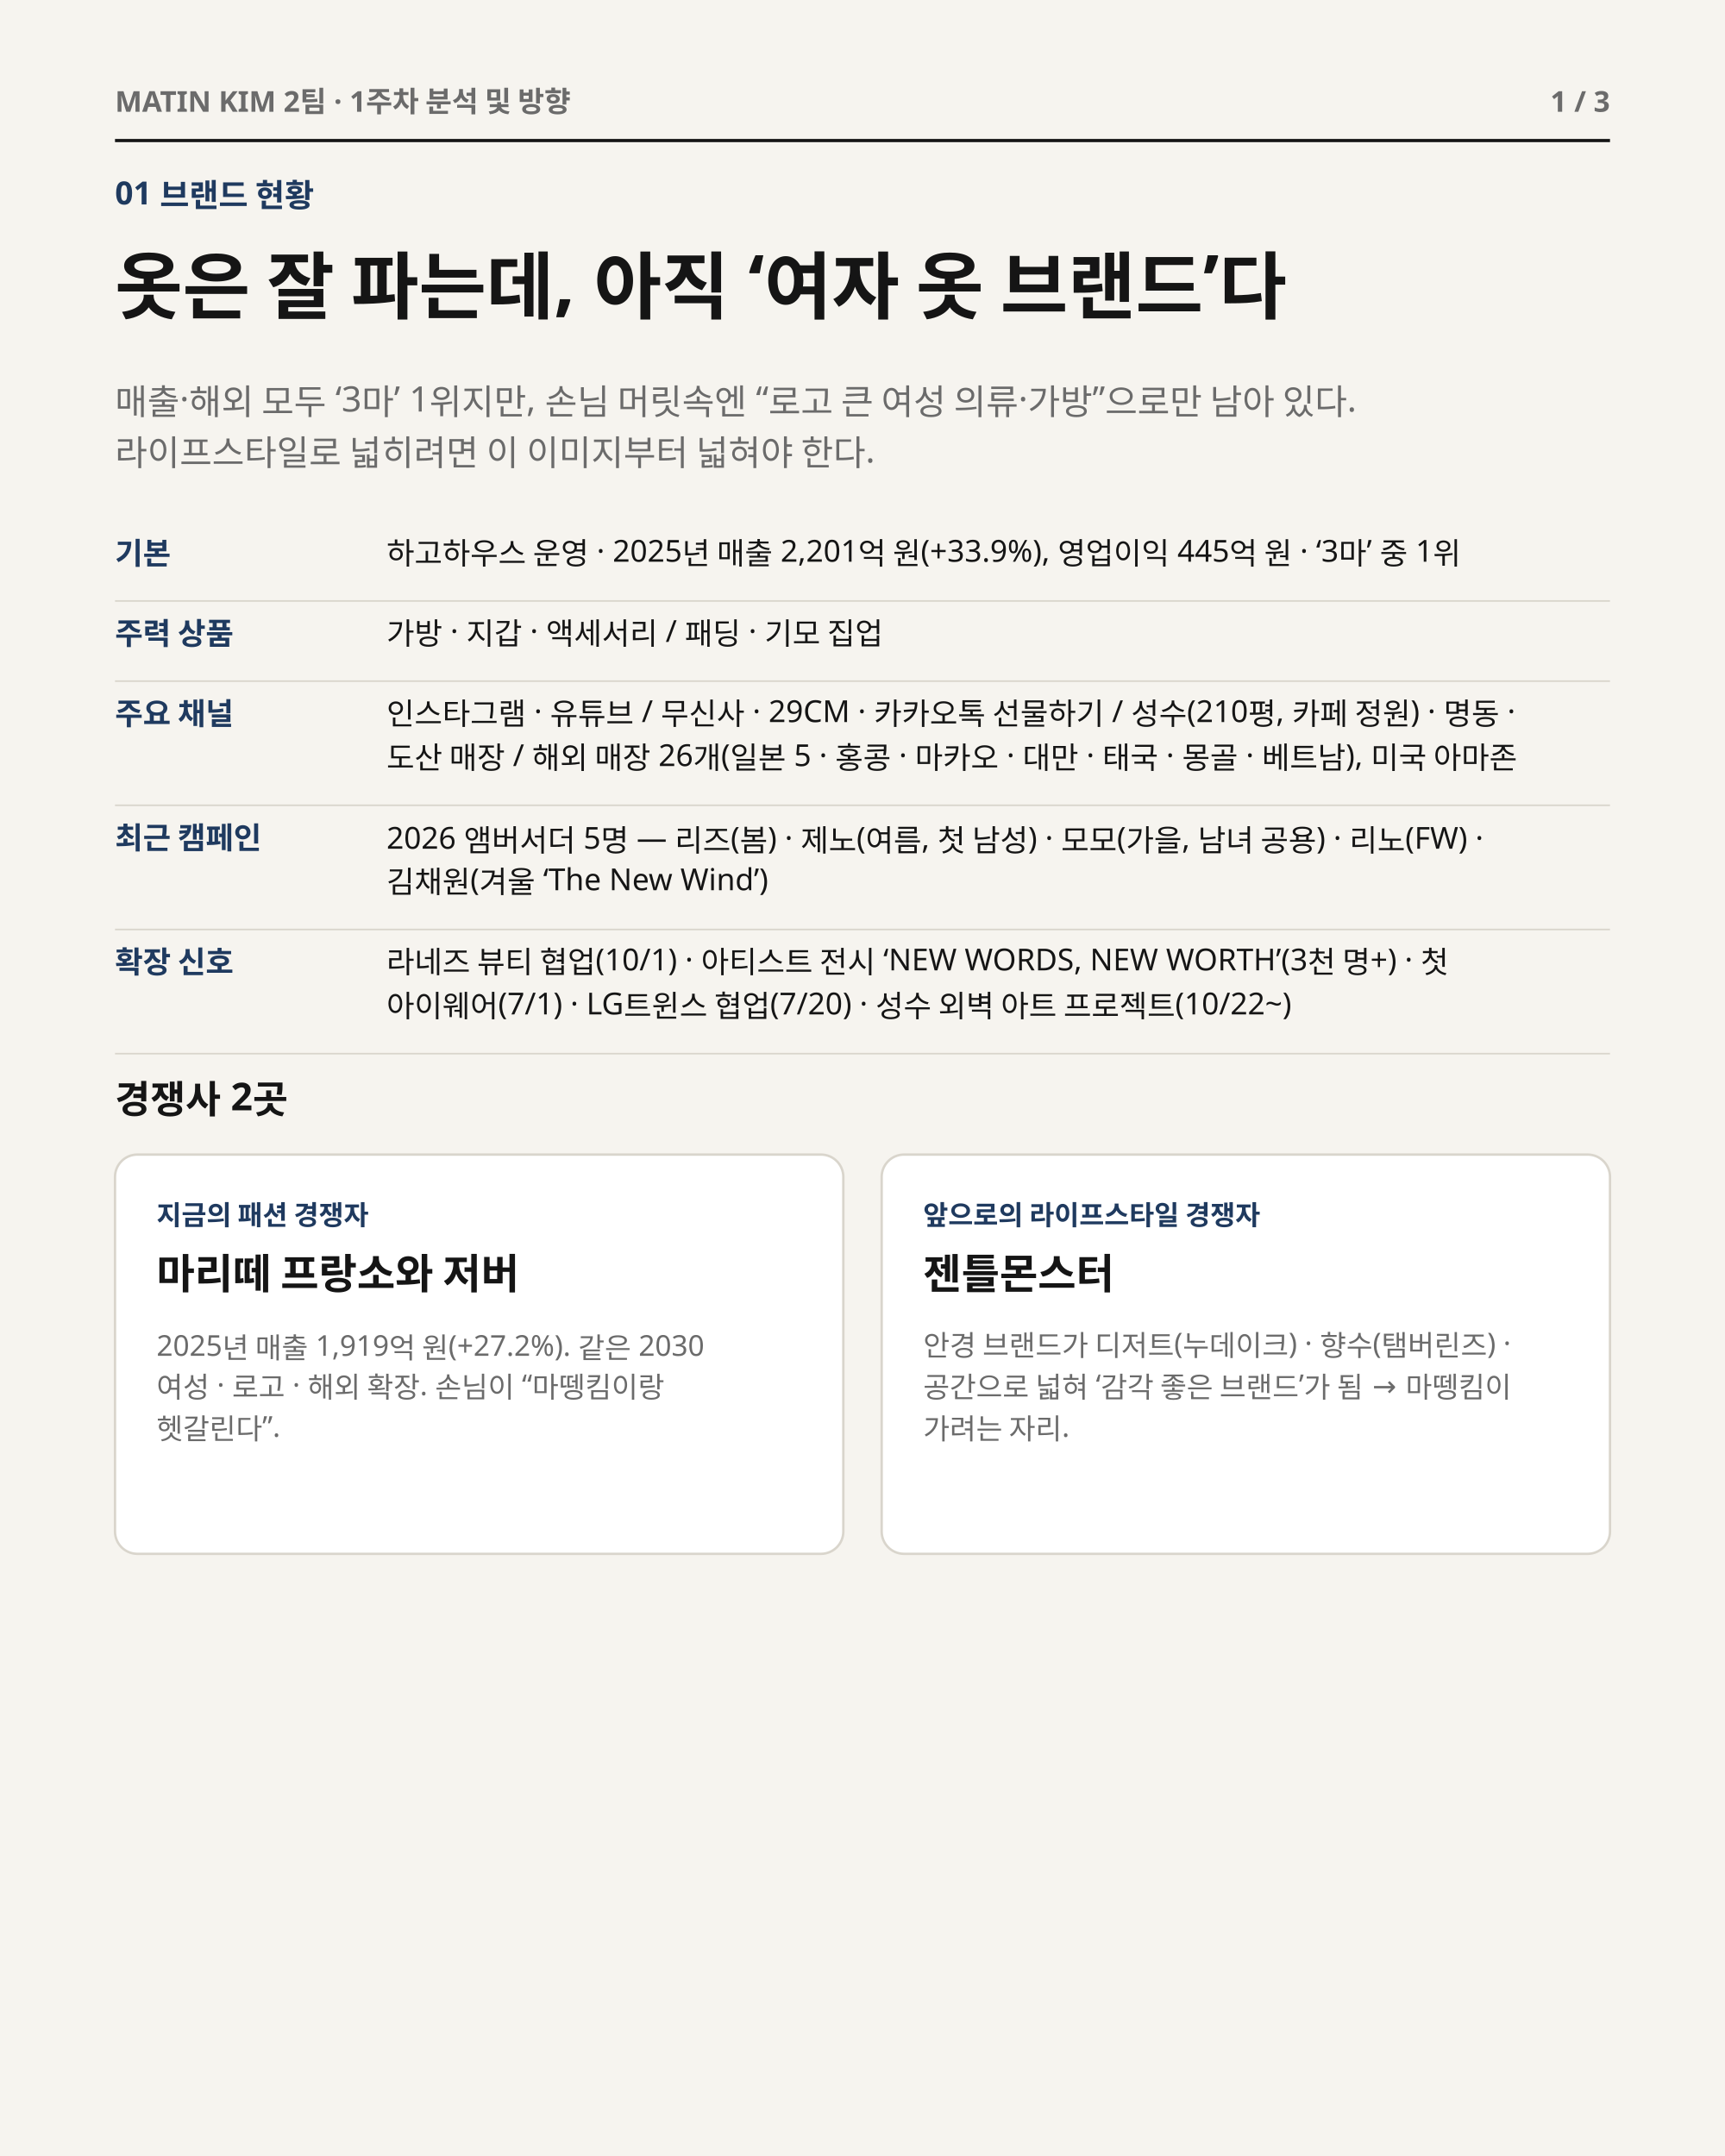
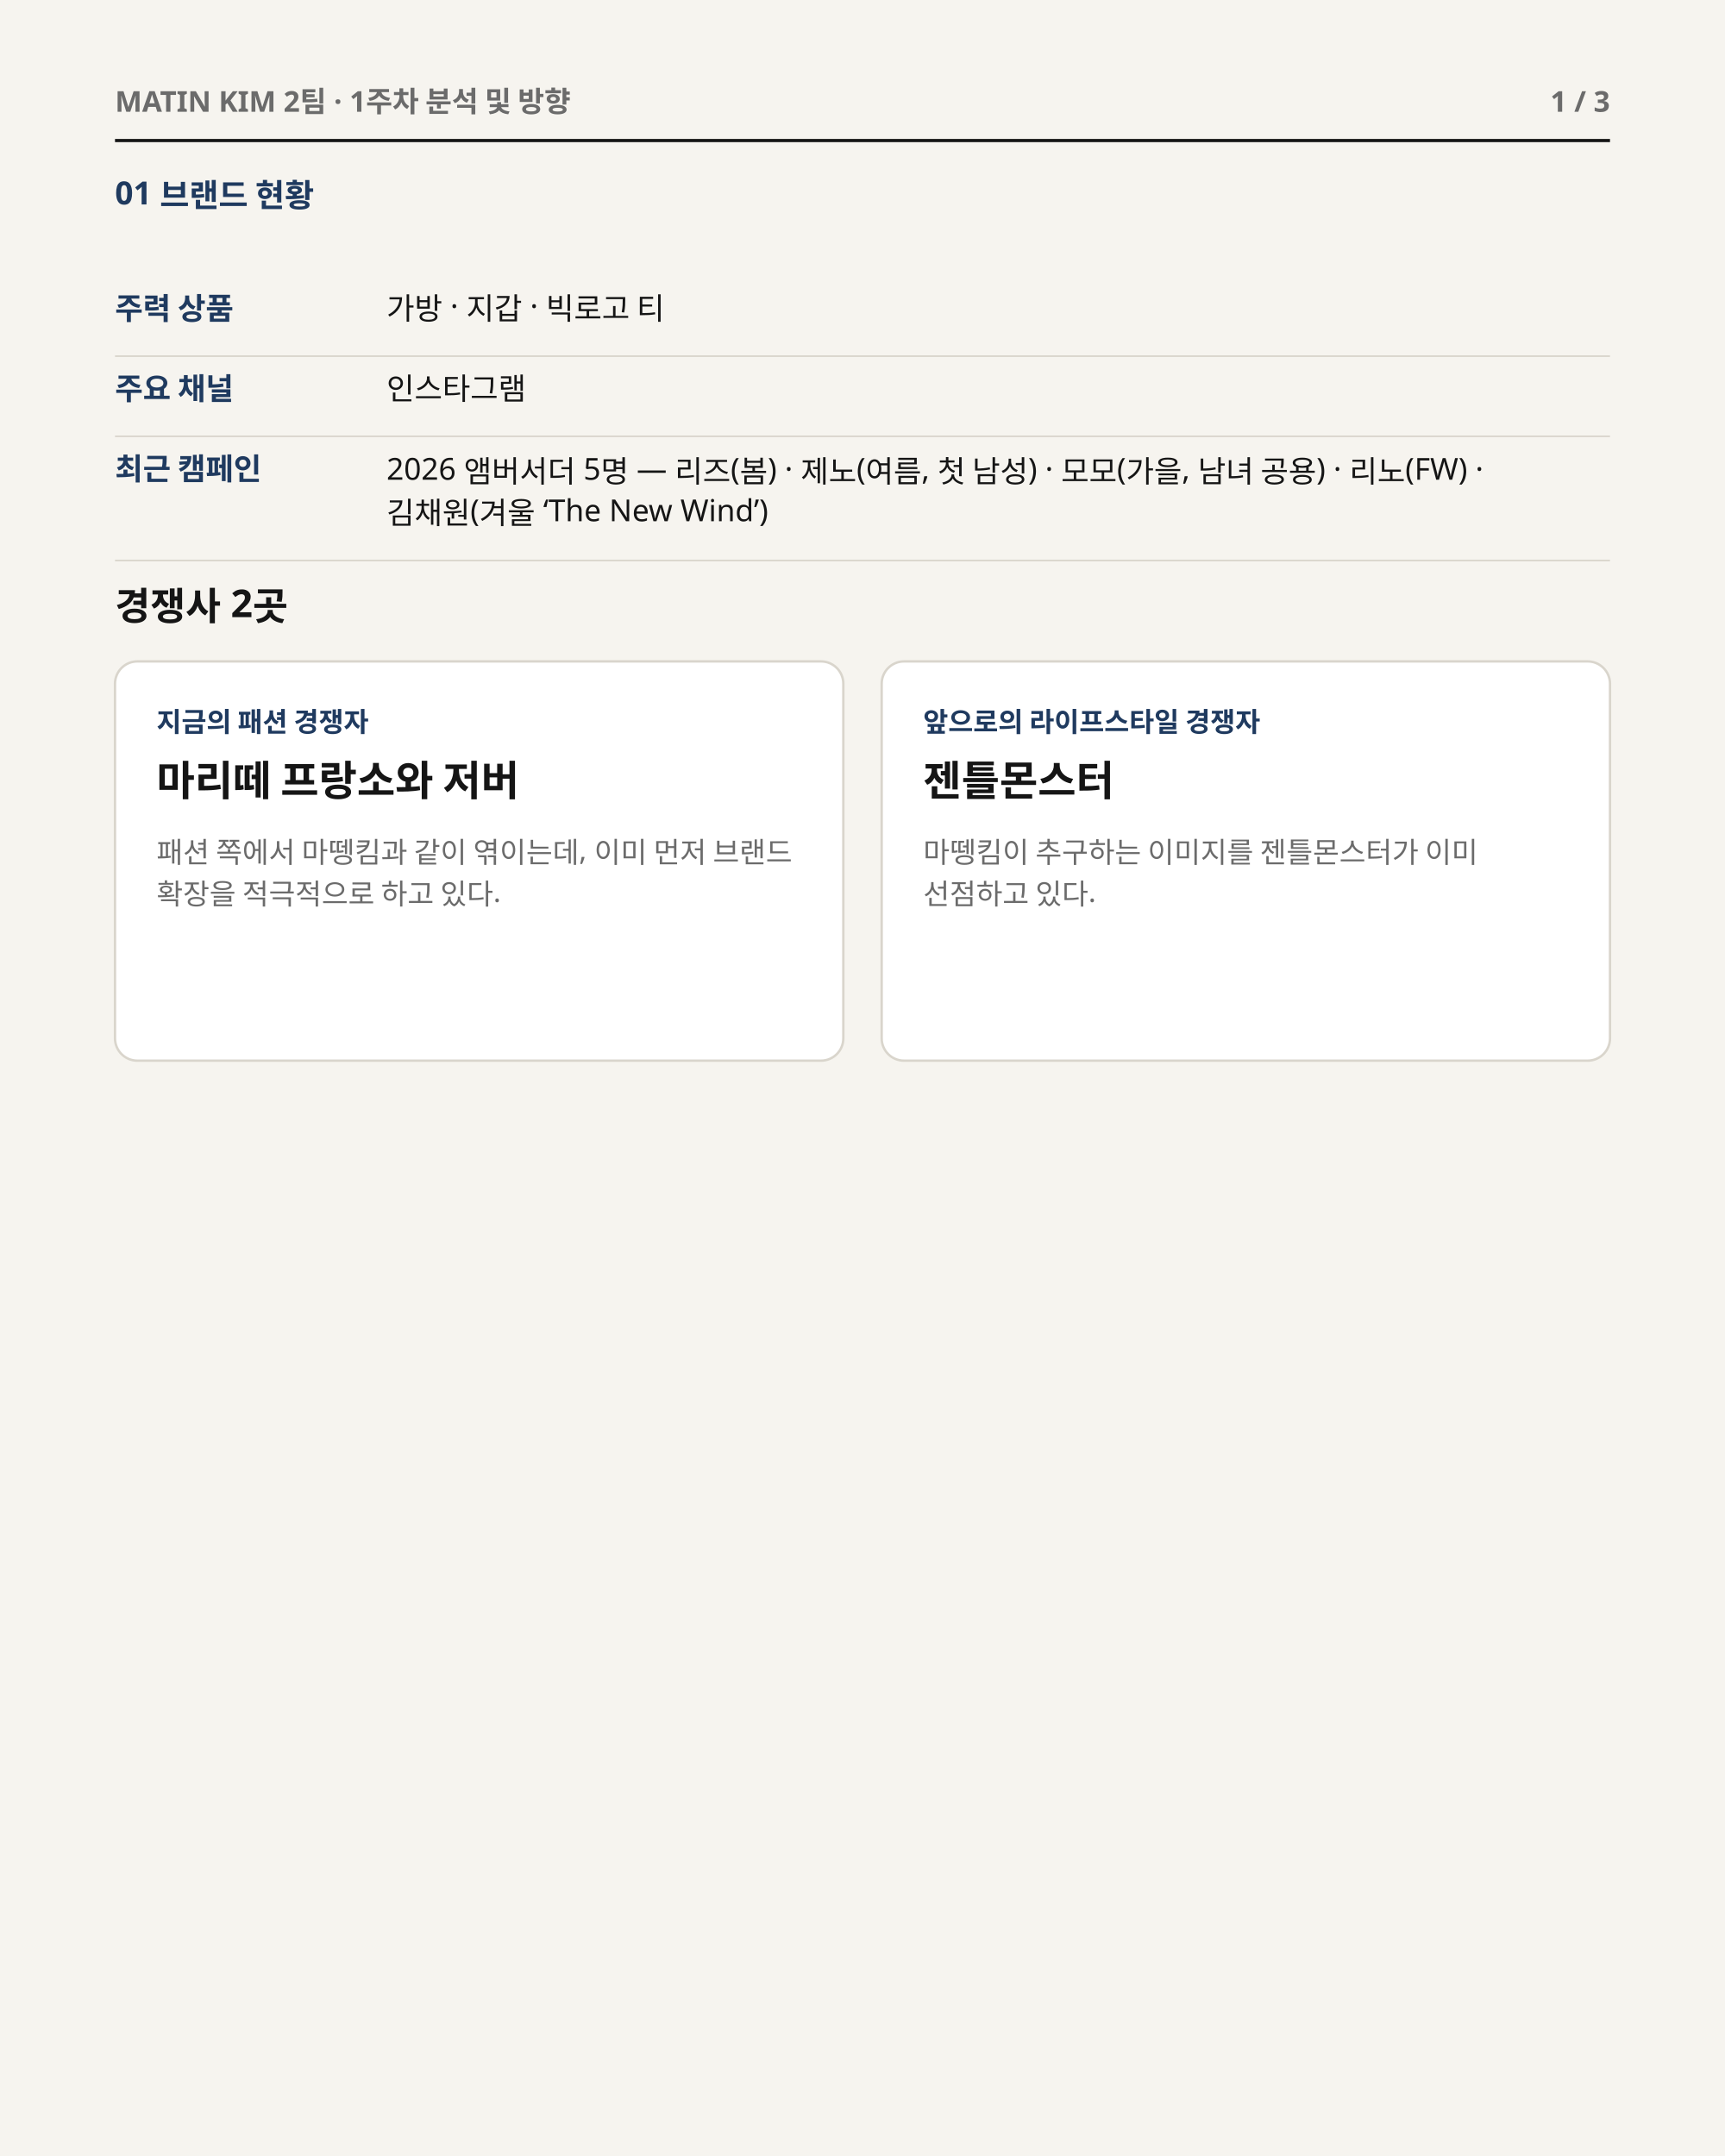
<svg xmlns="http://www.w3.org/2000/svg" width="1080" height="1350" viewBox="0 0 1080 1350">
  <rect width="1080" height="1350" fill="#F6F4EF" />
  <text x="72" y="70" font-family="Pretendard, 'Noto Sans KR', sans-serif" font-size="18" font-weight="600" fill="#6B6B6B" text-anchor="start">MATIN KIM 2팀 · 1주차 분석 및 방향</text>
  <text x="1008" y="70" font-family="Pretendard, 'Noto Sans KR', sans-serif" font-size="18" font-weight="600" fill="#6B6B6B" text-anchor="end">1 / 3</text>
  <line x1="72" y1="88" x2="1008" y2="88" stroke="#151515" stroke-width="2" />
  <text x="72" y="128" font-family="Pretendard, 'Noto Sans KR', sans-serif" font-size="20" font-weight="700" fill="#1F3A5F" text-anchor="start">01  브랜드 현황</text>
-   <text x="72" y="196" font-family="Pretendard, 'Noto Sans KR', sans-serif" font-size="46" font-weight="800" fill="#151515" text-anchor="start">옷은 잘 파는데, 아직 ‘여자 옷 브랜드’다</text>
-   <text x="72" y="259.5" font-family="Pretendard, 'Noto Sans KR', sans-serif" font-size="22" font-weight="500" fill="#6B6B6B" text-anchor="start">매출·해외 모두 ‘3마’ 1위지만, 손님 머릿속엔 “로고 큰 여성 의류·가방”으로만 남아 있다.</text>
-   <text x="72" y="291.4" font-family="Pretendard, 'Noto Sans KR', sans-serif" font-size="22" font-weight="500" fill="#6B6B6B" text-anchor="start">라이프스타일로 넓히려면 이 이미지부터 넓혀야 한다.</text>
-   <text x="72" y="353.3" font-family="Pretendard, 'Noto Sans KR', sans-serif" font-size="19" font-weight="700" fill="#1F3A5F" text-anchor="start">기본</text>
-   <text x="242" y="353.3" font-family="Pretendard, 'Noto Sans KR', sans-serif" font-size="19" font-weight="400" fill="#151515" text-anchor="start">하고하우스 운영 · 2025년 매출 2,201억 원(+33.9%), 영업이익 445억 원 · ‘3마’ 중 1위</text>
-   <line x1="72" y1="376.3" x2="1008" y2="376.3" stroke="#D9D5CC" stroke-width="1" />
-   <text x="72" y="403.5" font-family="Pretendard, 'Noto Sans KR', sans-serif" font-size="19" font-weight="700" fill="#1F3A5F" text-anchor="start">주력 상품</text>
-   <text x="242" y="403.5" font-family="Pretendard, 'Noto Sans KR', sans-serif" font-size="19" font-weight="400" fill="#151515" text-anchor="start">가방 · 지갑 · 액세서리 / 패딩 · 기모 집업</text>
-   <line x1="72" y1="426.5" x2="1008" y2="426.5" stroke="#D9D5CC" stroke-width="1" />
-   <text x="72" y="453.7" font-family="Pretendard, 'Noto Sans KR', sans-serif" font-size="19" font-weight="700" fill="#1F3A5F" text-anchor="start">주요 채널</text>
-   <text x="242" y="453.7" font-family="Pretendard, 'Noto Sans KR', sans-serif" font-size="19" font-weight="400" fill="#151515" text-anchor="start">인스타그램 · 유튜브 / 무신사 · 29CM · 카카오톡 선물하기 / 성수(210평, 카페 정원) · 명동 ·</text>
-   <text x="242" y="481.25" font-family="Pretendard, 'Noto Sans KR', sans-serif" font-size="19" font-weight="400" fill="#151515" text-anchor="start">도산 매장 / 해외 매장 26개(일본 5 · 홍콩 · 마카오 · 대만 · 태국 · 몽골 · 베트남), 미국 아마존</text>
-   <line x1="72" y1="504.25" x2="1008" y2="504.25" stroke="#D9D5CC" stroke-width="1" />
-   <text x="72" y="531.45" font-family="Pretendard, 'Noto Sans KR', sans-serif" font-size="19" font-weight="700" fill="#1F3A5F" text-anchor="start">최근 캠페인</text>
-   <text x="242" y="531.45" font-family="Pretendard, 'Noto Sans KR', sans-serif" font-size="19" font-weight="400" fill="#151515" text-anchor="start">2026 앰버서더 5명 — 리즈(봄) · 제노(여름, 첫 남성) · 모모(가을, 남녀 공용) · 리노(FW) ·</text>
-   <text x="242" y="559.0" font-family="Pretendard, 'Noto Sans KR', sans-serif" font-size="19" font-weight="400" fill="#151515" text-anchor="start">김채원(겨울 ‘The New Wind’)</text>
-   <line x1="72" y1="582.0" x2="1008" y2="582.0" stroke="#D9D5CC" stroke-width="1" />
-   <text x="72" y="609.2" font-family="Pretendard, 'Noto Sans KR', sans-serif" font-size="19" font-weight="700" fill="#1F3A5F" text-anchor="start">확장 신호</text>
-   <text x="242" y="609.2" font-family="Pretendard, 'Noto Sans KR', sans-serif" font-size="19" font-weight="400" fill="#151515" text-anchor="start">라네즈 뷰티 협업(10/1) · 아티스트 전시 ‘NEW WORDS, NEW WORTH’(3천 명+) · 첫</text>
-   <text x="242" y="636.75" font-family="Pretendard, 'Noto Sans KR', sans-serif" font-size="19" font-weight="400" fill="#151515" text-anchor="start">아이웨어(7/1) · LG트윈스 협업(7/20) · 성수 외벽 아트 프로젝트(10/22~)</text>
-   <line x1="72" y1="659.75" x2="1008" y2="659.75" stroke="#D9D5CC" stroke-width="1" />
-   <text x="72" y="696.95" font-family="Pretendard, 'Noto Sans KR', sans-serif" font-size="24" font-weight="800" fill="#151515" text-anchor="start">경쟁사 2곳</text>
-   <rect x="72.0" y="722.95" width="456.0" height="250" rx="14" fill="#FFFFFF" stroke="#D9D5CC" stroke-width="1.5" />
-   <text x="98.0" y="766.95" font-family="Pretendard, 'Noto Sans KR', sans-serif" font-size="17" font-weight="700" fill="#1F3A5F" text-anchor="start">지금의 패션 경쟁자</text>
-   <text x="98.0" y="806.95" font-family="Pretendard, 'Noto Sans KR', sans-serif" font-size="26" font-weight="800" fill="#151515" text-anchor="start">마리떼 프랑소와 저버</text>
-   <text x="98.0" y="848.95" font-family="Pretendard, 'Noto Sans KR', sans-serif" font-size="18" font-weight="500" fill="#6B6B6B" text-anchor="start">2025년 매출 1,919억 원(+27.2%). 같은 2030</text>
-   <text x="98.0" y="875.05" font-family="Pretendard, 'Noto Sans KR', sans-serif" font-size="18" font-weight="500" fill="#6B6B6B" text-anchor="start">여성 · 로고 · 해외 확장. 손님이 “마뗑킴이랑</text>
-   <text x="98.0" y="901.15" font-family="Pretendard, 'Noto Sans KR', sans-serif" font-size="18" font-weight="500" fill="#6B6B6B" text-anchor="start">헷갈린다”.</text>
-   <rect x="552.0" y="722.95" width="456.0" height="250" rx="14" fill="#FFFFFF" stroke="#D9D5CC" stroke-width="1.5" />
-   <text x="578.0" y="766.95" font-family="Pretendard, 'Noto Sans KR', sans-serif" font-size="17" font-weight="700" fill="#1F3A5F" text-anchor="start">앞으로의 라이프스타일 경쟁자</text>
-   <text x="578.0" y="806.95" font-family="Pretendard, 'Noto Sans KR', sans-serif" font-size="26" font-weight="800" fill="#151515" text-anchor="start">젠틀몬스터</text>
-   <text x="578.0" y="848.95" font-family="Pretendard, 'Noto Sans KR', sans-serif" font-size="18" font-weight="500" fill="#6B6B6B" text-anchor="start">안경 브랜드가 디저트(누데이크) · 향수(탬버린즈) ·</text>
-   <text x="578.0" y="875.05" font-family="Pretendard, 'Noto Sans KR', sans-serif" font-size="18" font-weight="500" fill="#6B6B6B" text-anchor="start">공간으로 넓혀 ‘감각 좋은 브랜드’가 됨 → 마뗑킴이</text>
-   <text x="578.0" y="901.15" font-family="Pretendard, 'Noto Sans KR', sans-serif" font-size="18" font-weight="500" fill="#6B6B6B" text-anchor="start">가려는 자리.</text>
+   <text x="72" y="200" font-family="Pretendard, 'Noto Sans KR', sans-serif" font-size="19" font-weight="700" fill="#1F3A5F" text-anchor="start">주력 상품</text>
+   <text x="242" y="200" font-family="Pretendard, 'Noto Sans KR', sans-serif" font-size="19" font-weight="400" fill="#151515" text-anchor="start">가방 · 지갑 · 빅로고 티</text>
+   <line x1="72" y1="223.0" x2="1008" y2="223.0" stroke="#D9D5CC" stroke-width="1" />
+   <text x="72" y="250.2" font-family="Pretendard, 'Noto Sans KR', sans-serif" font-size="19" font-weight="700" fill="#1F3A5F" text-anchor="start">주요 채널</text>
+   <text x="242" y="250.2" font-family="Pretendard, 'Noto Sans KR', sans-serif" font-size="19" font-weight="400" fill="#151515" text-anchor="start">인스타그램</text>
+   <line x1="72" y1="273.2" x2="1008" y2="273.2" stroke="#D9D5CC" stroke-width="1" />
+   <text x="72" y="300.4" font-family="Pretendard, 'Noto Sans KR', sans-serif" font-size="19" font-weight="700" fill="#1F3A5F" text-anchor="start">최근 캠페인</text>
+   <text x="242" y="300.4" font-family="Pretendard, 'Noto Sans KR', sans-serif" font-size="19" font-weight="400" fill="#151515" text-anchor="start">2026 앰버서더 5명 — 리즈(봄) · 제노(여름, 첫 남성) · 모모(가을, 남녀 공용) · 리노(FW) ·</text>
+   <text x="242" y="327.95" font-family="Pretendard, 'Noto Sans KR', sans-serif" font-size="19" font-weight="400" fill="#151515" text-anchor="start">김채원(겨울 ‘The New Wind’)</text>
+   <line x1="72" y1="350.95" x2="1008" y2="350.95" stroke="#D9D5CC" stroke-width="1" />
+   <text x="72" y="388.15" font-family="Pretendard, 'Noto Sans KR', sans-serif" font-size="24" font-weight="800" fill="#151515" text-anchor="start">경쟁사 2곳</text>
+   <rect x="72.0" y="414.15" width="456.0" height="250" rx="14" fill="#FFFFFF" stroke="#D9D5CC" stroke-width="1.5" />
+   <text x="98.0" y="458.15" font-family="Pretendard, 'Noto Sans KR', sans-serif" font-size="17" font-weight="700" fill="#1F3A5F" text-anchor="start">지금의 패션 경쟁자</text>
+   <text x="98.0" y="498.15" font-family="Pretendard, 'Noto Sans KR', sans-serif" font-size="26" font-weight="800" fill="#151515" text-anchor="start">마리떼 프랑소와 저버</text>
+   <text x="98.0" y="540.15" font-family="Pretendard, 'Noto Sans KR', sans-serif" font-size="18" font-weight="500" fill="#6B6B6B" text-anchor="start">패션 쪽에서 마뗑킴과 같이 엮이는데, 이미 먼저 브랜드</text>
+   <text x="98.0" y="566.25" font-family="Pretendard, 'Noto Sans KR', sans-serif" font-size="18" font-weight="500" fill="#6B6B6B" text-anchor="start">확장을 적극적으로 하고 있다.</text>
+   <rect x="552.0" y="414.15" width="456.0" height="250" rx="14" fill="#FFFFFF" stroke="#D9D5CC" stroke-width="1.5" />
+   <text x="578.0" y="458.15" font-family="Pretendard, 'Noto Sans KR', sans-serif" font-size="17" font-weight="700" fill="#1F3A5F" text-anchor="start">앞으로의 라이프스타일 경쟁자</text>
+   <text x="578.0" y="498.15" font-family="Pretendard, 'Noto Sans KR', sans-serif" font-size="26" font-weight="800" fill="#151515" text-anchor="start">젠틀몬스터</text>
+   <text x="578.0" y="540.15" font-family="Pretendard, 'Noto Sans KR', sans-serif" font-size="18" font-weight="500" fill="#6B6B6B" text-anchor="start">마뗑킴이 추구하는 이미지를 젠틀몬스터가 이미</text>
+   <text x="578.0" y="566.25" font-family="Pretendard, 'Noto Sans KR', sans-serif" font-size="18" font-weight="500" fill="#6B6B6B" text-anchor="start">선점하고 있다.</text>
</svg>
